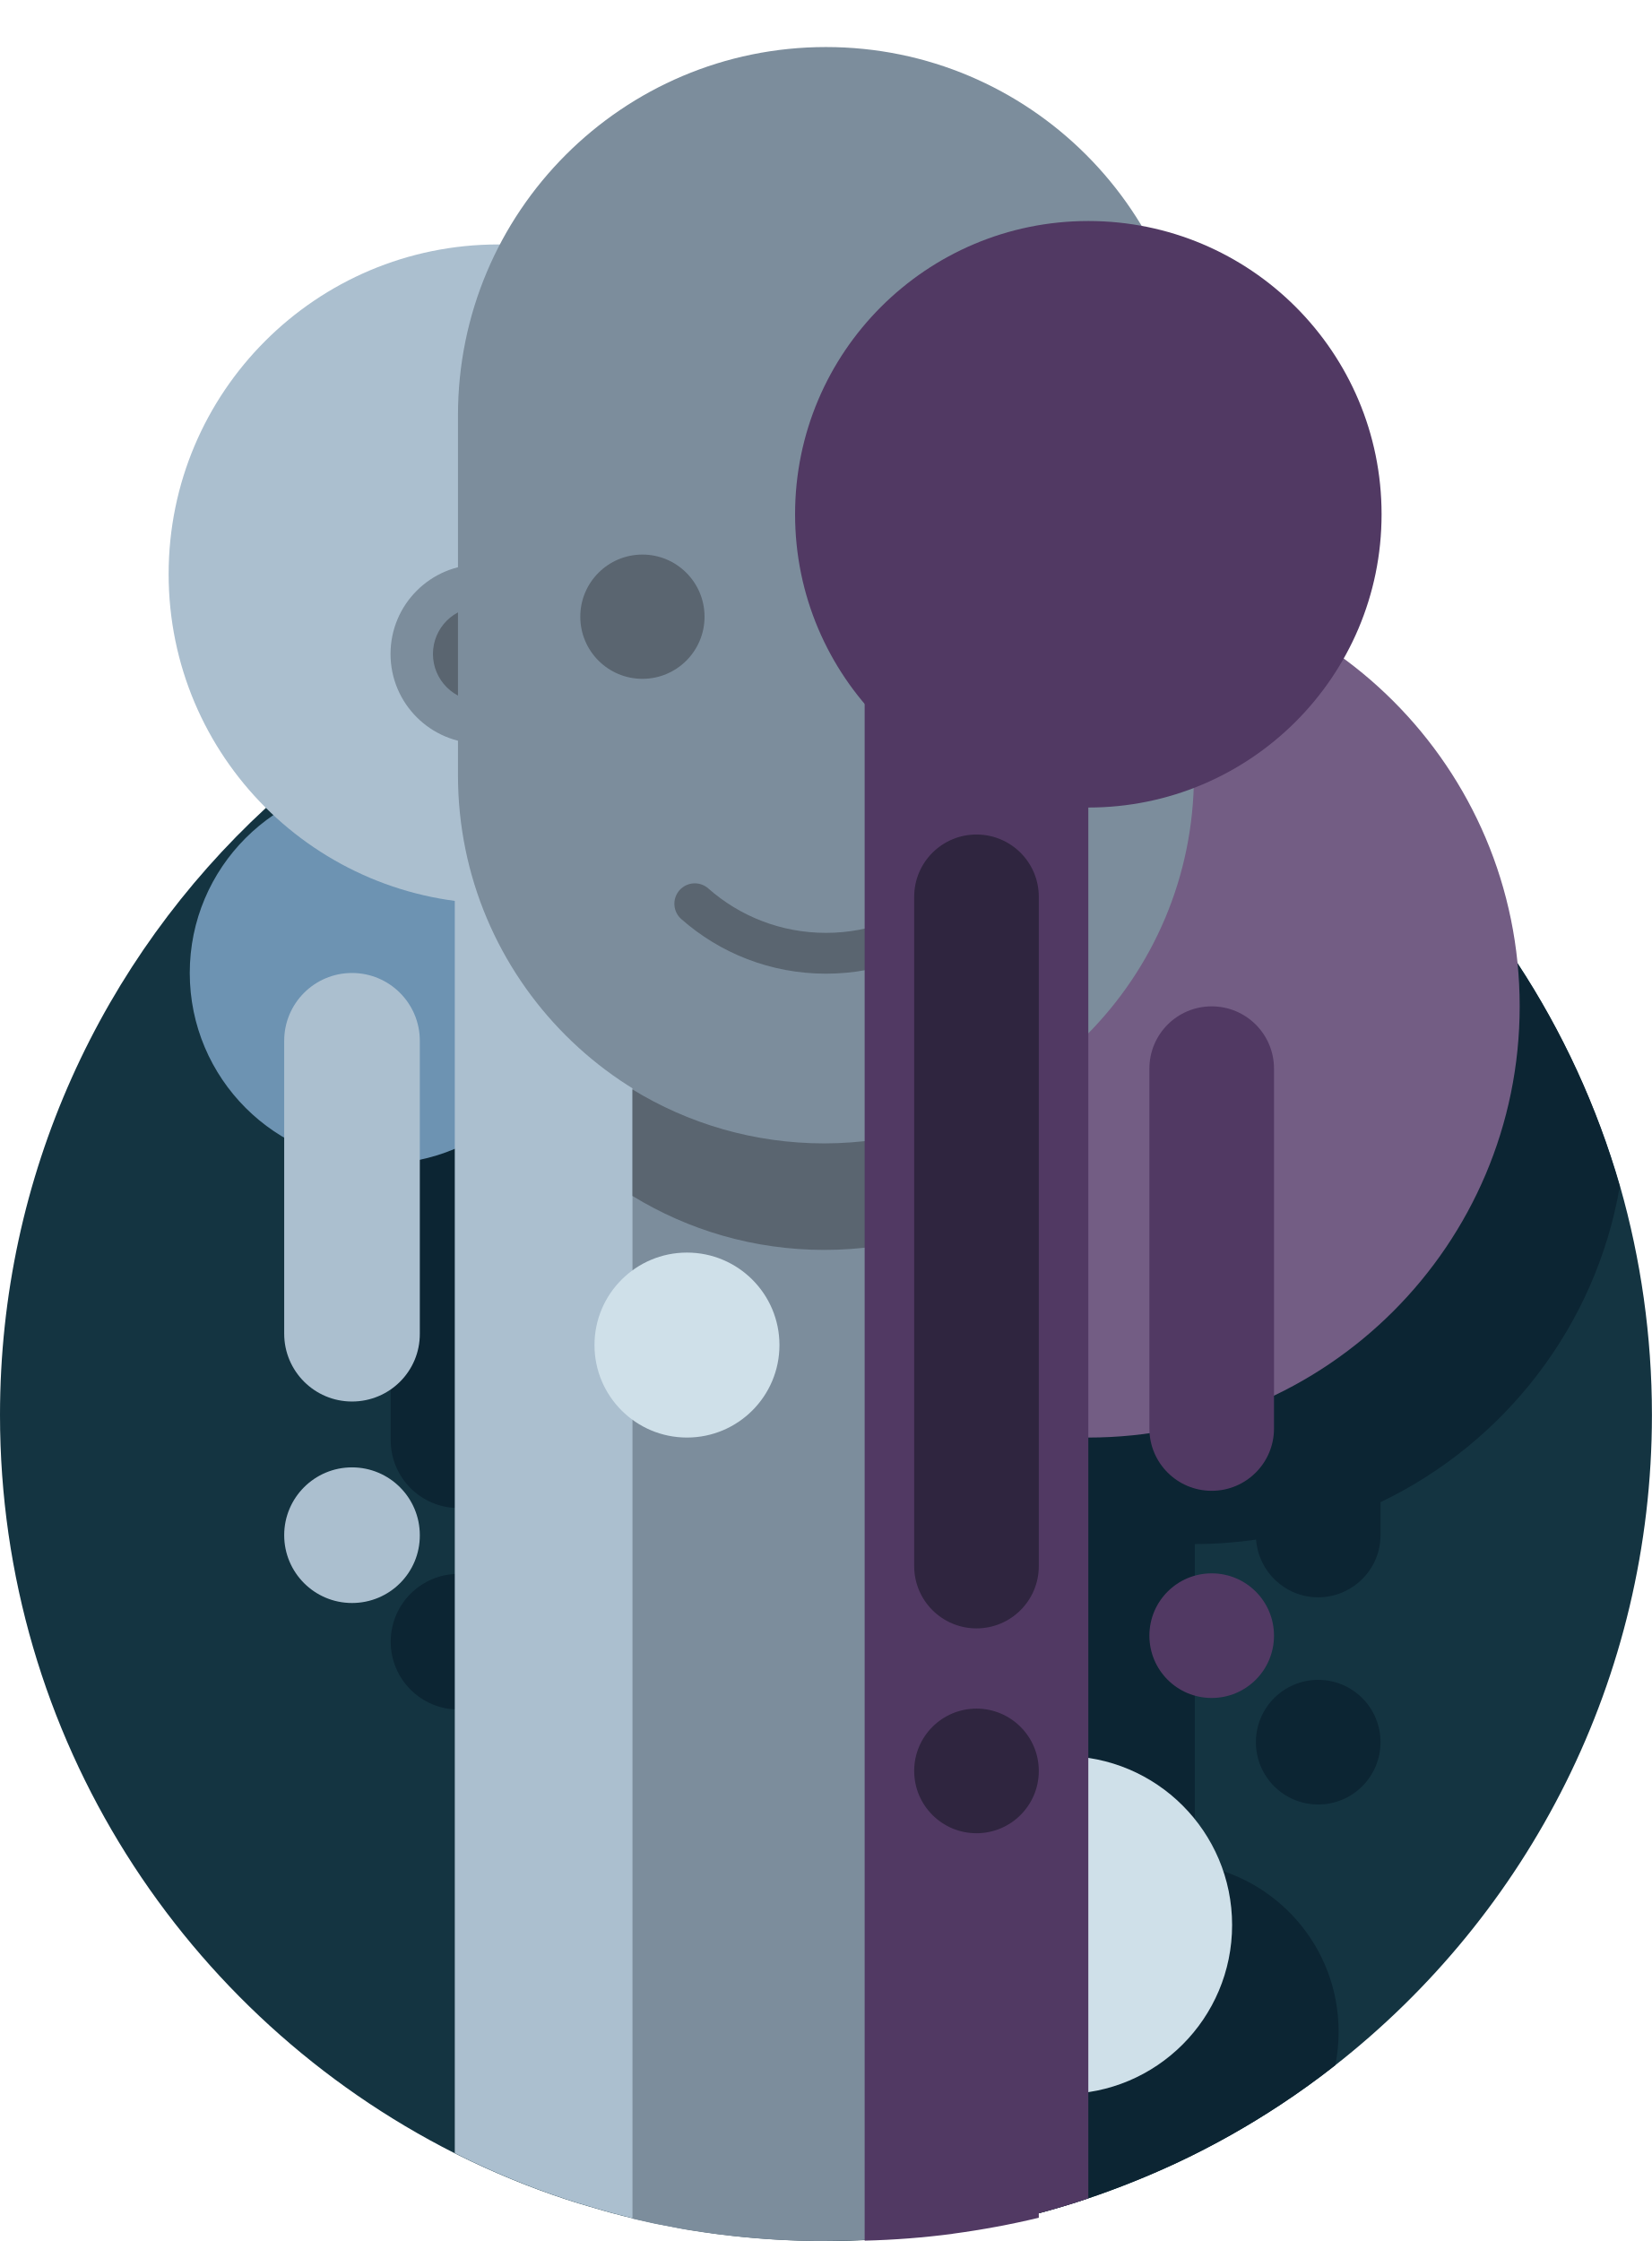
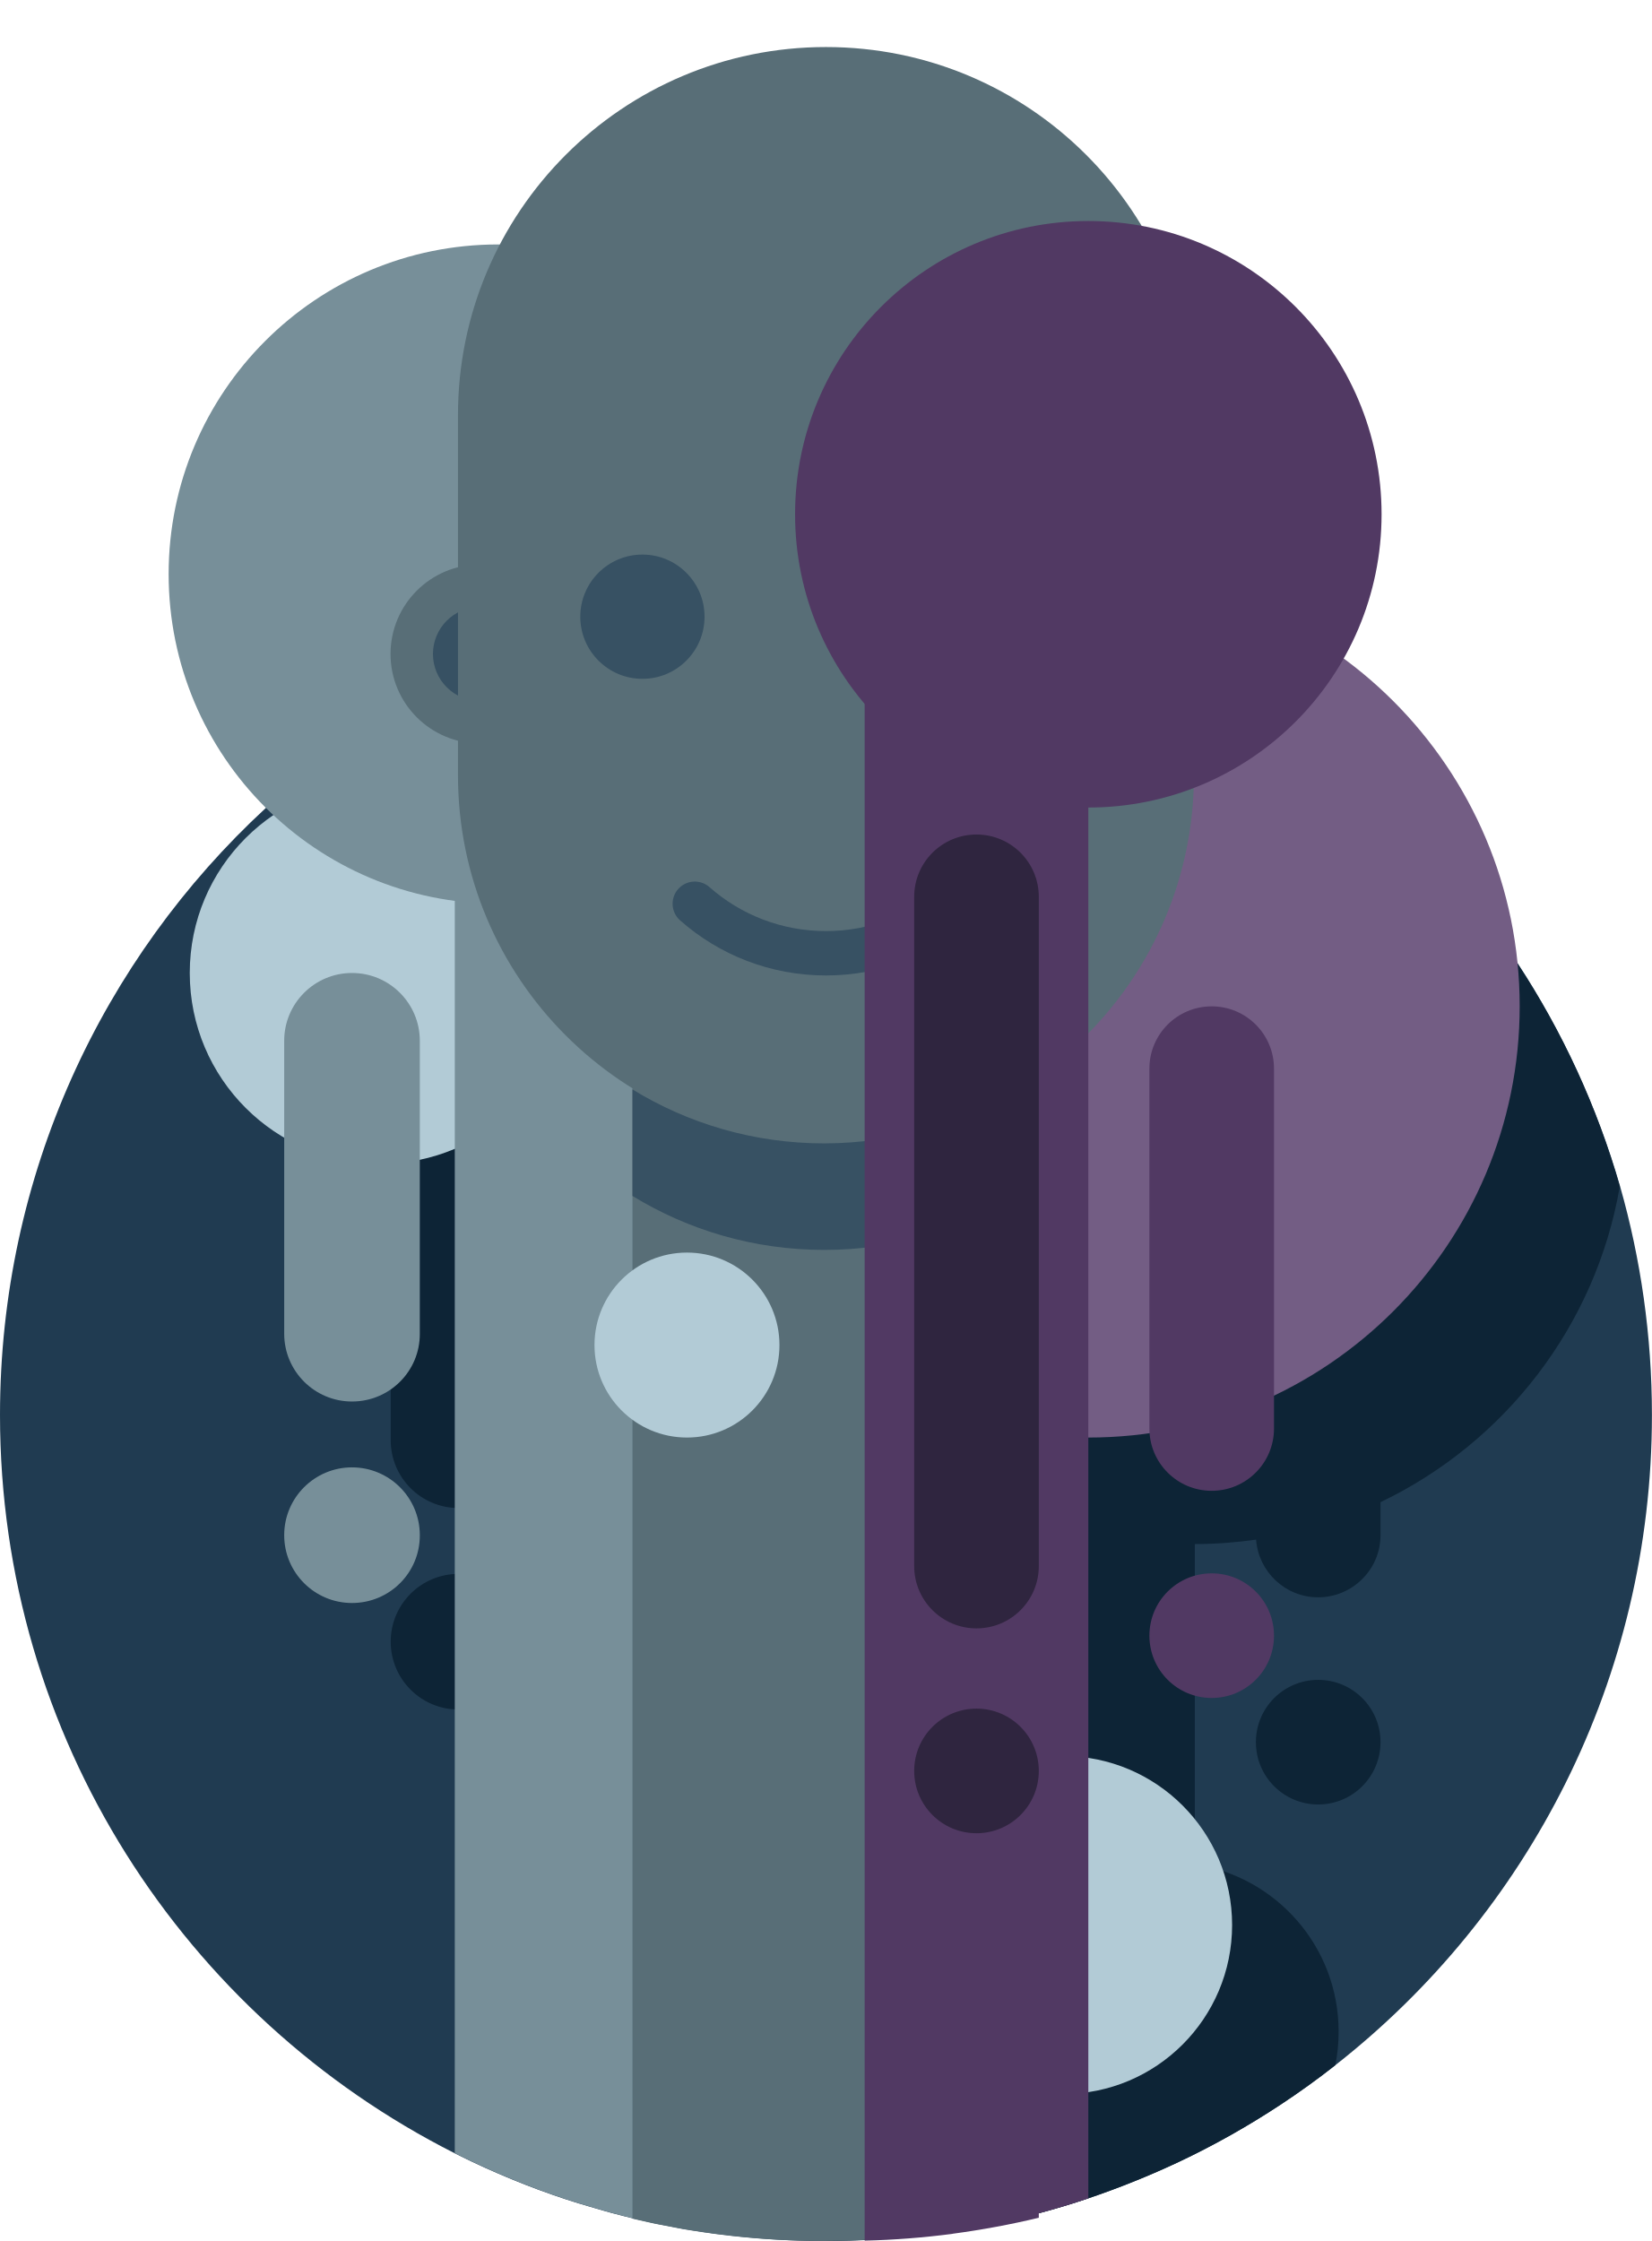
<svg xmlns="http://www.w3.org/2000/svg" version="1.1" id="Layer_1" x="0px" y="0px" viewBox="0 0 930.6 1262.4" style="enable-background:new 0 0 930.6 1262.4;" xml:space="preserve">
  <style type="text/css">
- 	.st0{fill:#143441;}
- 	.st1{fill:#0C2533;}
- 	.st2{fill:#6D93B2;}
- 	.st3{fill:#ABBFCF;}
+ 	.st0{fill:#203B51;}
+ 	.st1{fill:#0D2436;}
+ 	.st2{fill:#B2CBD6;}
+ 	.st3{fill:#778F99;}
	.st4{fill:#735D84;}
- 	.st5{fill:#CFE0E9;}
- 	.st6{fill:#7C8D9C;}
- 	.st7{fill:#5A6570;}
- 	.st8{fill:#2E75BC;}
- 	.st9{fill:#195C86;}
- 	.st10{fill:none;stroke:#5A6570;stroke-width:23;stroke-linecap:round;stroke-miterlimit:10;}
- 	.st11{fill:#513963;}
- 	.st12{fill:#2F253F;}
+ 	.st5{fill:#586E77;}
+ 	.st6{fill:#375163;}
+ 	.st7{fill:#2E75BC;}
+ 	.st8{fill:#195C86;}
+ 	.st9{fill:none;stroke:#375163;stroke-width:25;stroke-linecap:round;stroke-miterlimit:10;}
+ 	.st10{fill:#513963;}
+ 	.st11{fill:#2F253F;}
</style>
  <g id="Layer_3">
    <g id="Layer_2">
      <path class="st0" d="M930.6,797.1c0,148.7-69.8,281.2-178.4,366.3c-9.9,7.8-20.2,15.2-30.8,22.2c-18.2,12-37.3,22.8-57.2,32.2    c-16.6,7.8-33.7,14.7-51.2,20.6c-9.2,3.1-18.5,5.9-27.9,8.4c-3.3,0.9-6.6,1.7-10,2.5c-9.3,2.2-18.6,4.2-28.1,5.9    c-6.7,1.2-13.5,2.2-20.3,3.1c-0.1,0-0.2,0-0.4,0.1c-12.9,1.7-26.1,2.9-39.3,3.5c-5.6,0.3-11.2,0.4-16.9,0.5c-1.6,0-3.3,0-4.9,0    c-20.3,0-40.4-1.3-60-3.8c-1.7-0.2-3.4-0.4-5.1-0.7c-2.3-0.3-4.5-0.6-6.8-1c-0.9-0.1-1.8-0.3-2.7-0.4c-1.3-0.2-2.5-0.4-3.8-0.6    c-0.2,0-0.4-0.1-0.6-0.1c-0.9-0.2-1.8-0.3-2.7-0.5c-0.9-0.2-1.8-0.3-2.6-0.5c-2.1-0.4-4.2-0.8-6.2-1.2c-1.2-0.2-2.4-0.5-3.7-0.7    c-2-0.4-4-0.8-6-1.3c-1.6-0.4-3.3-0.7-4.9-1.1c-1-0.2-2-0.5-3-0.7c-3.8-0.9-7.6-1.9-11.4-2.9c-0.3-0.1-0.5-0.1-0.8-0.2    c-1.4-0.4-2.8-0.8-4.3-1.2c-1.4-0.4-2.8-0.8-4.1-1.2c-0.5-0.1-1-0.3-1.4-0.4c-1.4-0.4-2.7-0.8-4.1-1.2c-1.3-0.4-2.7-0.8-4-1.2    c-0.3-0.1-0.5-0.2-0.8-0.2c-20.7-6.4-40.7-14.3-60-23.4c-3.4-1.6-6.8-3.3-10.2-5C104.2,1136.2,0,978.9,0,797.1    c0-135.2,57.7-257,149.8-342c23.5-21.6,49.1-40.9,76.7-57.4c6.9-4.1,13.9-8.1,21-11.9c6.7-3.6,13.6-7,20.5-10.2    c8.4-4,17-7.7,25.7-11.1c7.5-3,15-5.7,22.6-8.3c0.5-0.2,1.1-0.3,1.6-0.5c22-7.3,44.7-13.1,68-17.1c22-3.8,44.5-6,67.5-6.6    c4-0.1,8-0.2,12-0.2c0.3,0,0.6,0,1,0c9.2,0,18.3,0.3,27.3,0.8c4.3,0.3,8.6,0.6,12.9,0.9c9.3,0.8,18.6,1.9,27.8,3.3    c13.3,2,26.4,4.5,39.3,7.6c2.7,0.6,5.5,1.3,8.2,2c10.5,2.7,20.9,5.8,31.1,9.2c2.6,0.9,5.2,1.8,7.8,2.7c4.2,1.5,8.3,3,12.4,4.6    c3.6,1.4,7.1,2.8,10.7,4.3c4.5,1.9,8.9,3.8,13.3,5.8c0.6,0.3,1.1,0.5,1.7,0.8c7,3.2,13.9,6.6,20.7,10.1c1.1,0.5,2.1,1.1,3.2,1.7    c4.1,2.2,8.1,4.4,12.1,6.7c7.5,4.3,15,8.8,22.2,13.5c2.7,1.8,5.5,3.5,8.2,5.4c12.6,8.5,24.8,17.6,36.5,27.3    c21.8,18,41.8,37.9,60,59.5c11.9,14.2,23,29.1,33.2,44.7c25.1,38.3,44.7,80.6,57.7,125.7C924.3,709.2,930.6,752.4,930.6,797.1z" />
    </g>
  </g>
  <g>
    <path class="st1" d="M381.9,608.1c0-59.4-48.1-107.5-107.5-107.5s-107.5,48.1-107.5,107.5c0,39.6,21.4,74.1,53.2,92.8v110.4   c0,21.1,17.1,38.2,38.2,38.2c21.2,0,38.3-17.1,38.2-38.2v-98C345.3,703.1,381.9,659.9,381.9,608.1z" />
    <path class="st1" d="M258.3,886.6c-21.1,0-38.2,17.1-38.2,38.2c0,21.1,17.1,38.2,38.2,38.2c21.2,0,38.3-17.1,38.2-38.2   C296.5,903.7,279.4,886.6,258.3,886.6z" />
  </g>
  <g id="Layer_6">
    <g>
      <path class="st1" d="M912.5,668.3c-13.5,78.7-65,144.5-134.8,177.9v18.5c0,9.7-3.9,18.5-10.3,24.8c-6.3,6.3-15.1,10.3-24.8,10.3    c-18.5,0-33.6-14.3-35-32.5c-11.3,1.6-22.8,2.5-34.5,2.5v180.4c45.8,6.9,81,46.4,81,94.2c0,6.5-0.6,12.9-1.9,19    c-9.9,7.8-20.2,15.2-30.8,22.2c-18.2,12-37.3,22.8-57.2,32.2c-16.6,7.8-33.7,14.7-51.2,20.6c-9.2,3.1-18.5,5.9-27.9,8.4    c-3.3,0.9-6.6,1.7-10,2.5c-9.3,2.2-18.6,4.2-28.1,5.9V834.6C476.8,792,430,714.8,430,626.8c0-44,11.7-85.3,32.2-121    c20.5-35.6,49.8-65.6,84.8-86.9c0.2-9.4,2.5-18.4,6.5-26.3c10.3-20.8,31.7-35.2,56.5-35.2c3.6,0,7.2,0.3,10.6,0.9    c8.2,1.4,15.9,4.4,22.7,8.6c0.1,0.1,0.3,0.2,0.4,0.2c3.4,2.2,6.6,4.6,9.5,7.4c3,2.9,5.8,6,8.2,9.4c3.8-0.2,7.7-0.3,11.6-0.3    c2.1,0,4.2,0,6.3,0.1c1.1,0.5,2.1,1.1,3.2,1.7c4.1,2.2,8.1,4.4,12.1,6.7c7.5,4.3,15,8.8,22.2,13.5c2.7,1.8,5.5,3.5,8.2,5.4    c12.6,8.5,24.8,17.6,36.5,27.3c21.8,18,41.8,37.9,60,59.5c11.9,14.2,23,29.1,33.2,44.7C880,580.9,899.6,623.2,912.5,668.3z" />
      <path class="st1" d="M742.6,946.3L742.6,946.3c-19.4,0-35.1,15.7-35.1,35.1l0,0c0,19.4,15.7,35.1,35.1,35.1l0,0    c19.4,0,35.1-15.7,35.1-35.1l0,0C777.7,962,762,946.3,742.6,946.3z" />
    </g>
  </g>
  <circle class="st2" cx="214.4" cy="548.1" r="107.5" />
  <circle class="st3" cx="280.7" cy="323.4" r="185.7" />
  <path class="st3" d="M387,470.1v785.8c-0.2,0-0.4-0.1-0.6-0.1c-0.9-0.2-1.8-0.3-2.7-0.5c-0.9-0.2-1.8-0.3-2.6-0.5  c-2.1-0.4-4.2-0.8-6.2-1.2c-1.2-0.2-2.4-0.5-3.7-0.7c-2-0.4-4-0.8-6-1.3c-1.6-0.4-3.3-0.7-4.9-1.1c-1-0.2-2-0.5-3-0.7  c-3.8-0.9-7.6-1.9-11.4-2.9c-0.3-0.1-0.5-0.1-0.8-0.2c-1.4-0.4-2.8-0.8-4.3-1.2c-1.4-0.4-2.8-0.8-4.1-1.2c-0.5-0.1-1-0.3-1.4-0.4  c-1.4-0.4-2.7-0.8-4.1-1.2c-1.3-0.4-2.7-0.8-4-1.2c-0.3-0.1-0.5-0.2-0.8-0.2c-20.7-6.4-40.7-14.3-60-23.4c-3.4-1.6-6.8-3.3-10.2-5  V470.1H387z" />
  <path class="st3" d="M198.3,789.5L198.3,789.5c-21.1,0-38.2-17.1-38.2-38.2v-165c0-21.1,17.1-38.2,38.2-38.2l0,0  c21.1,0,38.2,17.1,38.2,38.2v165C236.6,772.4,219.5,789.5,198.3,789.5z" />
  <path class="st3" d="M198.3,903L198.3,903c-21.1,0-38.2-17.1-38.2-38.2l0,0c0-21.1,17.1-38.2,38.2-38.2l0,0  c21.1,0,38.2,17.1,38.2,38.2l0,0C236.6,885.9,219.5,903,198.3,903z" />
  <circle class="st4" cx="613.1" cy="566.8" r="243" />
-   <circle class="st5" cx="598.9" cy="1084.4" r="95.2" />
-   <circle class="st6" cx="270.4" cy="368.4" r="50.4" />
-   <circle class="st7" cx="270.4" cy="368.4" r="26.5" />
-   <circle class="st8" cx="683.2" cy="368.4" r="50.4" />
-   <circle class="st9" cx="683.2" cy="368.4" r="26.5" />
-   <path class="st6" d="M574.3,494.8v754.5c-15.8,3.8-32,6.8-48.4,9c-0.1,0-0.2,0-0.4,0.1c-16.2,2.1-32.6,3.4-49.3,3.8  c-3.9,0.1-7.9,0.2-11.8,0.2c-1.7,0-3.4,0-5.1,0c-18.6-0.2-37-1.5-54.9-3.8c-1.7-0.2-3.4-0.4-5.1-0.7c-2.3-0.3-4.5-0.6-6.8-1  c-0.9-0.1-1.8-0.3-2.7-0.4c-1.5-0.2-2.9-0.5-4.4-0.7c-0.9-0.2-1.8-0.3-2.7-0.5c-0.9-0.2-1.8-0.3-2.6-0.5c-1.4-0.3-2.7-0.5-4.1-0.8  c-0.7-0.1-1.4-0.3-2.1-0.4c-1.2-0.2-2.4-0.5-3.7-0.7c-2-0.4-4-0.8-6-1.3c-1.6-0.4-3.3-0.7-4.9-1.1c-1-0.2-2-0.5-3-0.7v-755  L574.3,494.8L574.3,494.8z" />
-   <path class="st6" d="M465.3,644L465.3,644C350.7,644,258,551.1,258,436.7V233.9c0-114.5,92.7-207.4,207.3-207.4l0,0  c114.6,0,207.3,92.9,207.3,207.3v202.8C672.6,551.2,579.9,644,465.3,644z" />
-   <circle class="st7" cx="361.9" cy="347.4" r="35" />
-   <circle class="st9" cx="538.7" cy="347.4" r="35" />
-   <path class="st7" d="M574.3,612.6v60c-31.8,19.9-69.5,31.5-109.9,31.5c-39.6,0-76.6-11.1-108.1-30.4v-60  c31.5,19.3,68.5,30.4,108.1,30.4C504.8,644,542.4,632.5,574.3,612.6z" />
-   <path class="st10" d="M539.2,509.1c-19.7,17.4-45.6,27.9-73.9,27.9s-54.2-10.5-73.9-27.9" />
-   <circle class="st11" cx="613.1" cy="289.7" r="165.2" />
-   <path class="st11" d="M613.1,360.5v877.9c-9.2,3.1-18.5,5.9-27.9,8.4v2.5c-15.8,3.8-32,6.8-48.4,9c-0.1,0-0.2,0-0.4,0.1  c-16.2,2.1-32.7,3.4-49.3,3.8V360.5c0-0.5,0-1,0-1.5c0.2-9.4,2.5-18.4,6.5-26.3c10.3-20.8,31.7-35.2,56.5-35.2  c12.2,0,23.6,3.5,33.3,9.5c7.1,4.4,13.3,10.2,18.1,17.1c6.4,9.1,10.5,19.9,11.4,31.6C613,357.3,613.1,358.9,613.1,360.5z" />
-   <path class="st12" d="M550.1,470.1L550.1,470.1c-19.4,0-35.1,15.7-35.1,35.1v377c0,19.4,15.7,35.1,35.1,35.1l0,0  c19.4,0,35.1-15.7,35.1-35.1v-377C585.2,485.8,569.5,470.1,550.1,470.1z" />
-   <path class="st11" d="M682.6,566.9L682.6,566.9c-19.4,0-35.1,15.7-35.1,35.1v202.7c0,19.4,15.7,35.1,35.1,35.1l0,0  c19.4,0,35.1-15.7,35.1-35.1V602C717.7,582.6,702,566.9,682.6,566.9z" />
-   <path class="st11" d="M682.6,886.3L682.6,886.3c-19.4,0-35.1,15.7-35.1,35.1l0,0c0,19.4,15.7,35.1,35.1,35.1l0,0  c19.4,0,35.1-15.7,35.1-35.1l0,0C717.7,902,702,886.3,682.6,886.3z" />
-   <circle class="st12" cx="550.1" cy="997.6" r="35.1" />
-   <circle class="st5" cx="387" cy="757.7" r="52.1" />
+   <circle class="st2" cx="598.9" cy="1084.4" r="95.2" />
+   <circle class="st5" cx="270.4" cy="368.4" r="50.4" />
+   <circle class="st6" cx="270.4" cy="368.4" r="26.5" />
+   <circle class="st7" cx="683.2" cy="368.4" r="50.4" />
+   <circle class="st8" cx="683.2" cy="368.4" r="26.5" />
+   <path class="st5" d="M574.3,494.8v754.5c-15.8,3.8-32,6.8-48.4,9c-0.1,0-0.2,0-0.4,0.1c-16.2,2.1-32.6,3.4-49.3,3.8  c-3.9,0.1-7.9,0.2-11.8,0.2c-1.7,0-3.4,0-5.1,0c-18.6-0.2-37-1.5-54.9-3.8c-1.7-0.2-3.4-0.4-5.1-0.7c-2.3-0.3-4.5-0.6-6.8-1  c-0.9-0.1-1.8-0.3-2.7-0.4c-1.5-0.2-2.9-0.5-4.4-0.7c-0.9-0.2-1.8-0.3-2.7-0.5c-0.9-0.2-1.8-0.3-2.6-0.5c-1.4-0.3-2.7-0.5-4.1-0.8  c-0.7-0.1-1.4-0.3-2.1-0.4c-1.2-0.2-2.4-0.5-3.7-0.7c-2-0.4-4-0.8-6-1.3c-1.6-0.4-3.3-0.7-4.9-1.1c-1-0.2-2-0.5-3-0.7v-755  L574.3,494.8L574.3,494.8z" />
+   <path class="st5" d="M465.3,644L465.3,644C350.7,644,258,551.1,258,436.7V233.9c0-114.5,92.7-207.4,207.3-207.4l0,0  c114.6,0,207.3,92.9,207.3,207.3v202.8C672.6,551.2,579.9,644,465.3,644z" />
+   <circle class="st6" cx="361.9" cy="347.4" r="35" />
+   <circle class="st8" cx="538.7" cy="347.4" r="35" />
+   <path class="st6" d="M574.3,612.6v60c-31.8,19.9-69.5,31.5-109.9,31.5c-39.6,0-76.6-11.1-108.1-30.4v-60  c31.5,19.3,68.5,30.4,108.1,30.4C504.8,644,542.4,632.5,574.3,612.6z" />
+   <path class="st9" d="M539.2,509.1c-19.7,17.4-45.6,27.9-73.9,27.9s-54.2-10.5-73.9-27.9" />
+   <circle class="st10" cx="613.1" cy="289.7" r="165.2" />
+   <path class="st10" d="M613.1,360.5v877.9c-9.2,3.1-18.5,5.9-27.9,8.4v2.5c-15.8,3.8-32,6.8-48.4,9c-0.1,0-0.2,0-0.4,0.1  c-16.2,2.1-32.7,3.4-49.3,3.8V360.5c0-0.5,0-1,0-1.5c0.2-9.4,2.5-18.4,6.5-26.3c10.3-20.8,31.7-35.2,56.5-35.2  c12.2,0,23.6,3.5,33.3,9.5c7.1,4.4,13.3,10.2,18.1,17.1c6.4,9.1,10.5,19.9,11.4,31.6C613,357.3,613.1,358.9,613.1,360.5z" />
+   <path class="st11" d="M550.1,470.1L550.1,470.1c-19.4,0-35.1,15.7-35.1,35.1v377c0,19.4,15.7,35.1,35.1,35.1l0,0  c19.4,0,35.1-15.7,35.1-35.1v-377C585.2,485.8,569.5,470.1,550.1,470.1z" />
+   <path class="st10" d="M682.6,566.9L682.6,566.9c-19.4,0-35.1,15.7-35.1,35.1v202.7c0,19.4,15.7,35.1,35.1,35.1l0,0  c19.4,0,35.1-15.7,35.1-35.1V602C717.7,582.6,702,566.9,682.6,566.9z" />
+   <path class="st10" d="M682.6,886.3L682.6,886.3c-19.4,0-35.1,15.7-35.1,35.1l0,0c0,19.4,15.7,35.1,35.1,35.1l0,0  c19.4,0,35.1-15.7,35.1-35.1l0,0C717.7,902,702,886.3,682.6,886.3z" />
+   <circle class="st11" cx="550.1" cy="997.6" r="35.1" />
+   <circle class="st2" cx="387" cy="757.7" r="52.1" />
</svg>
